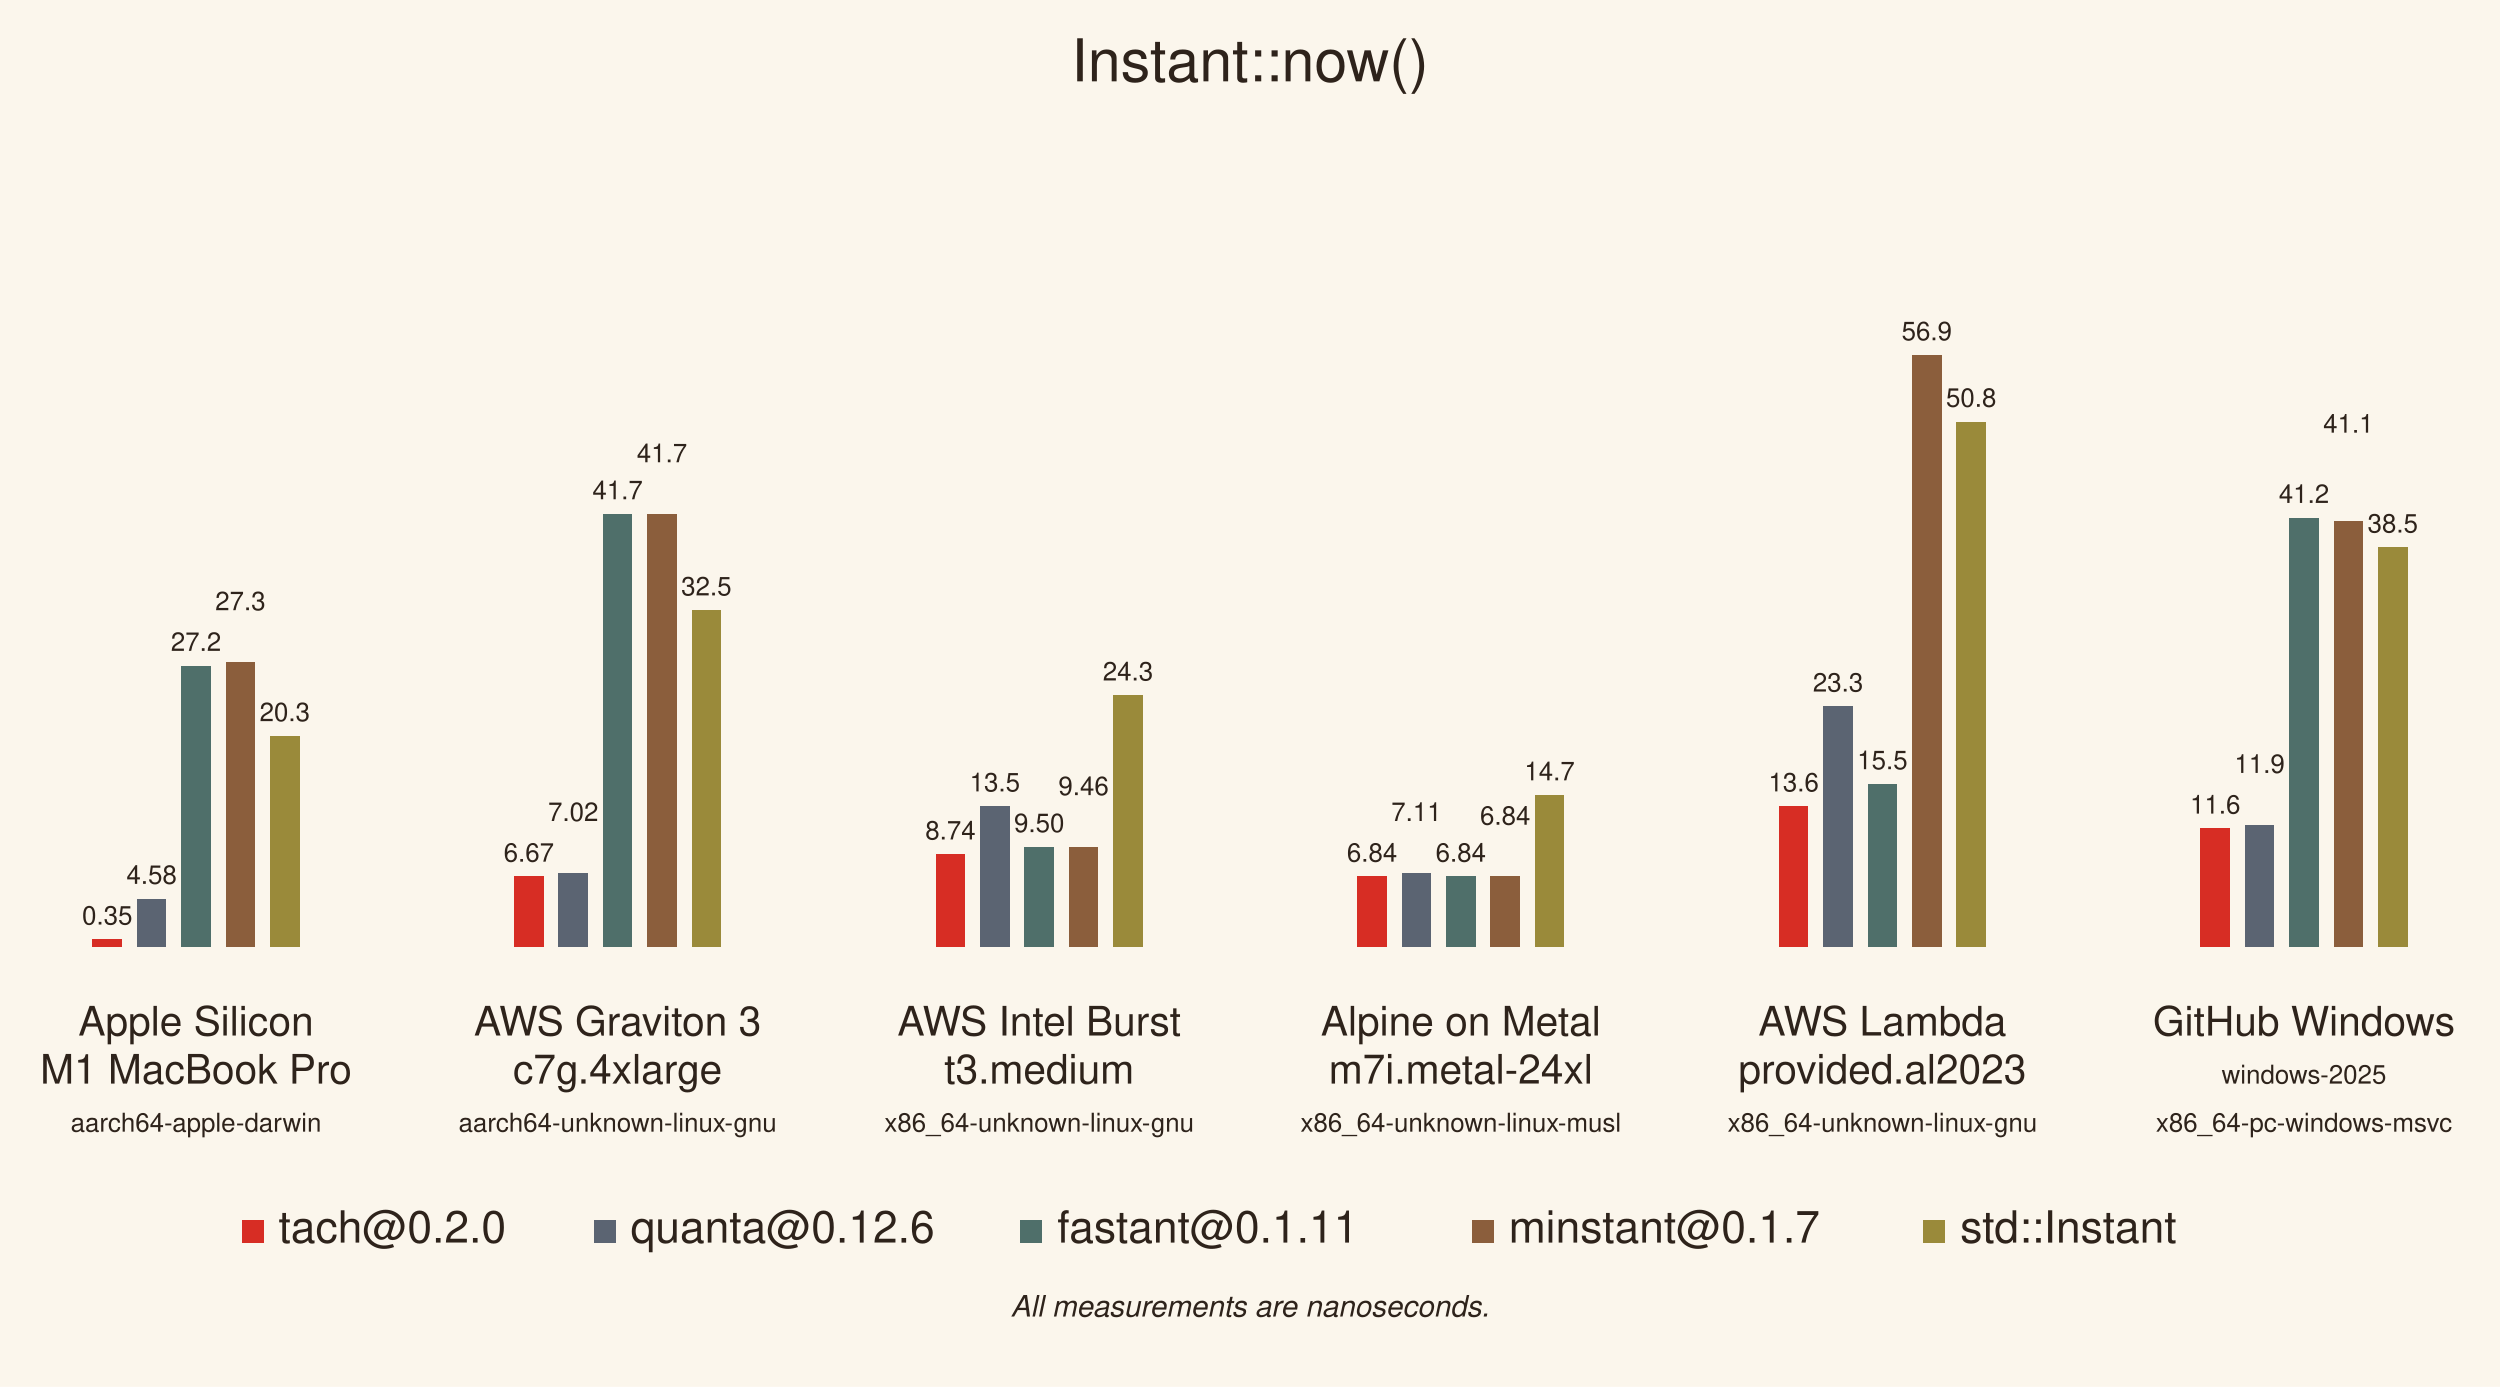
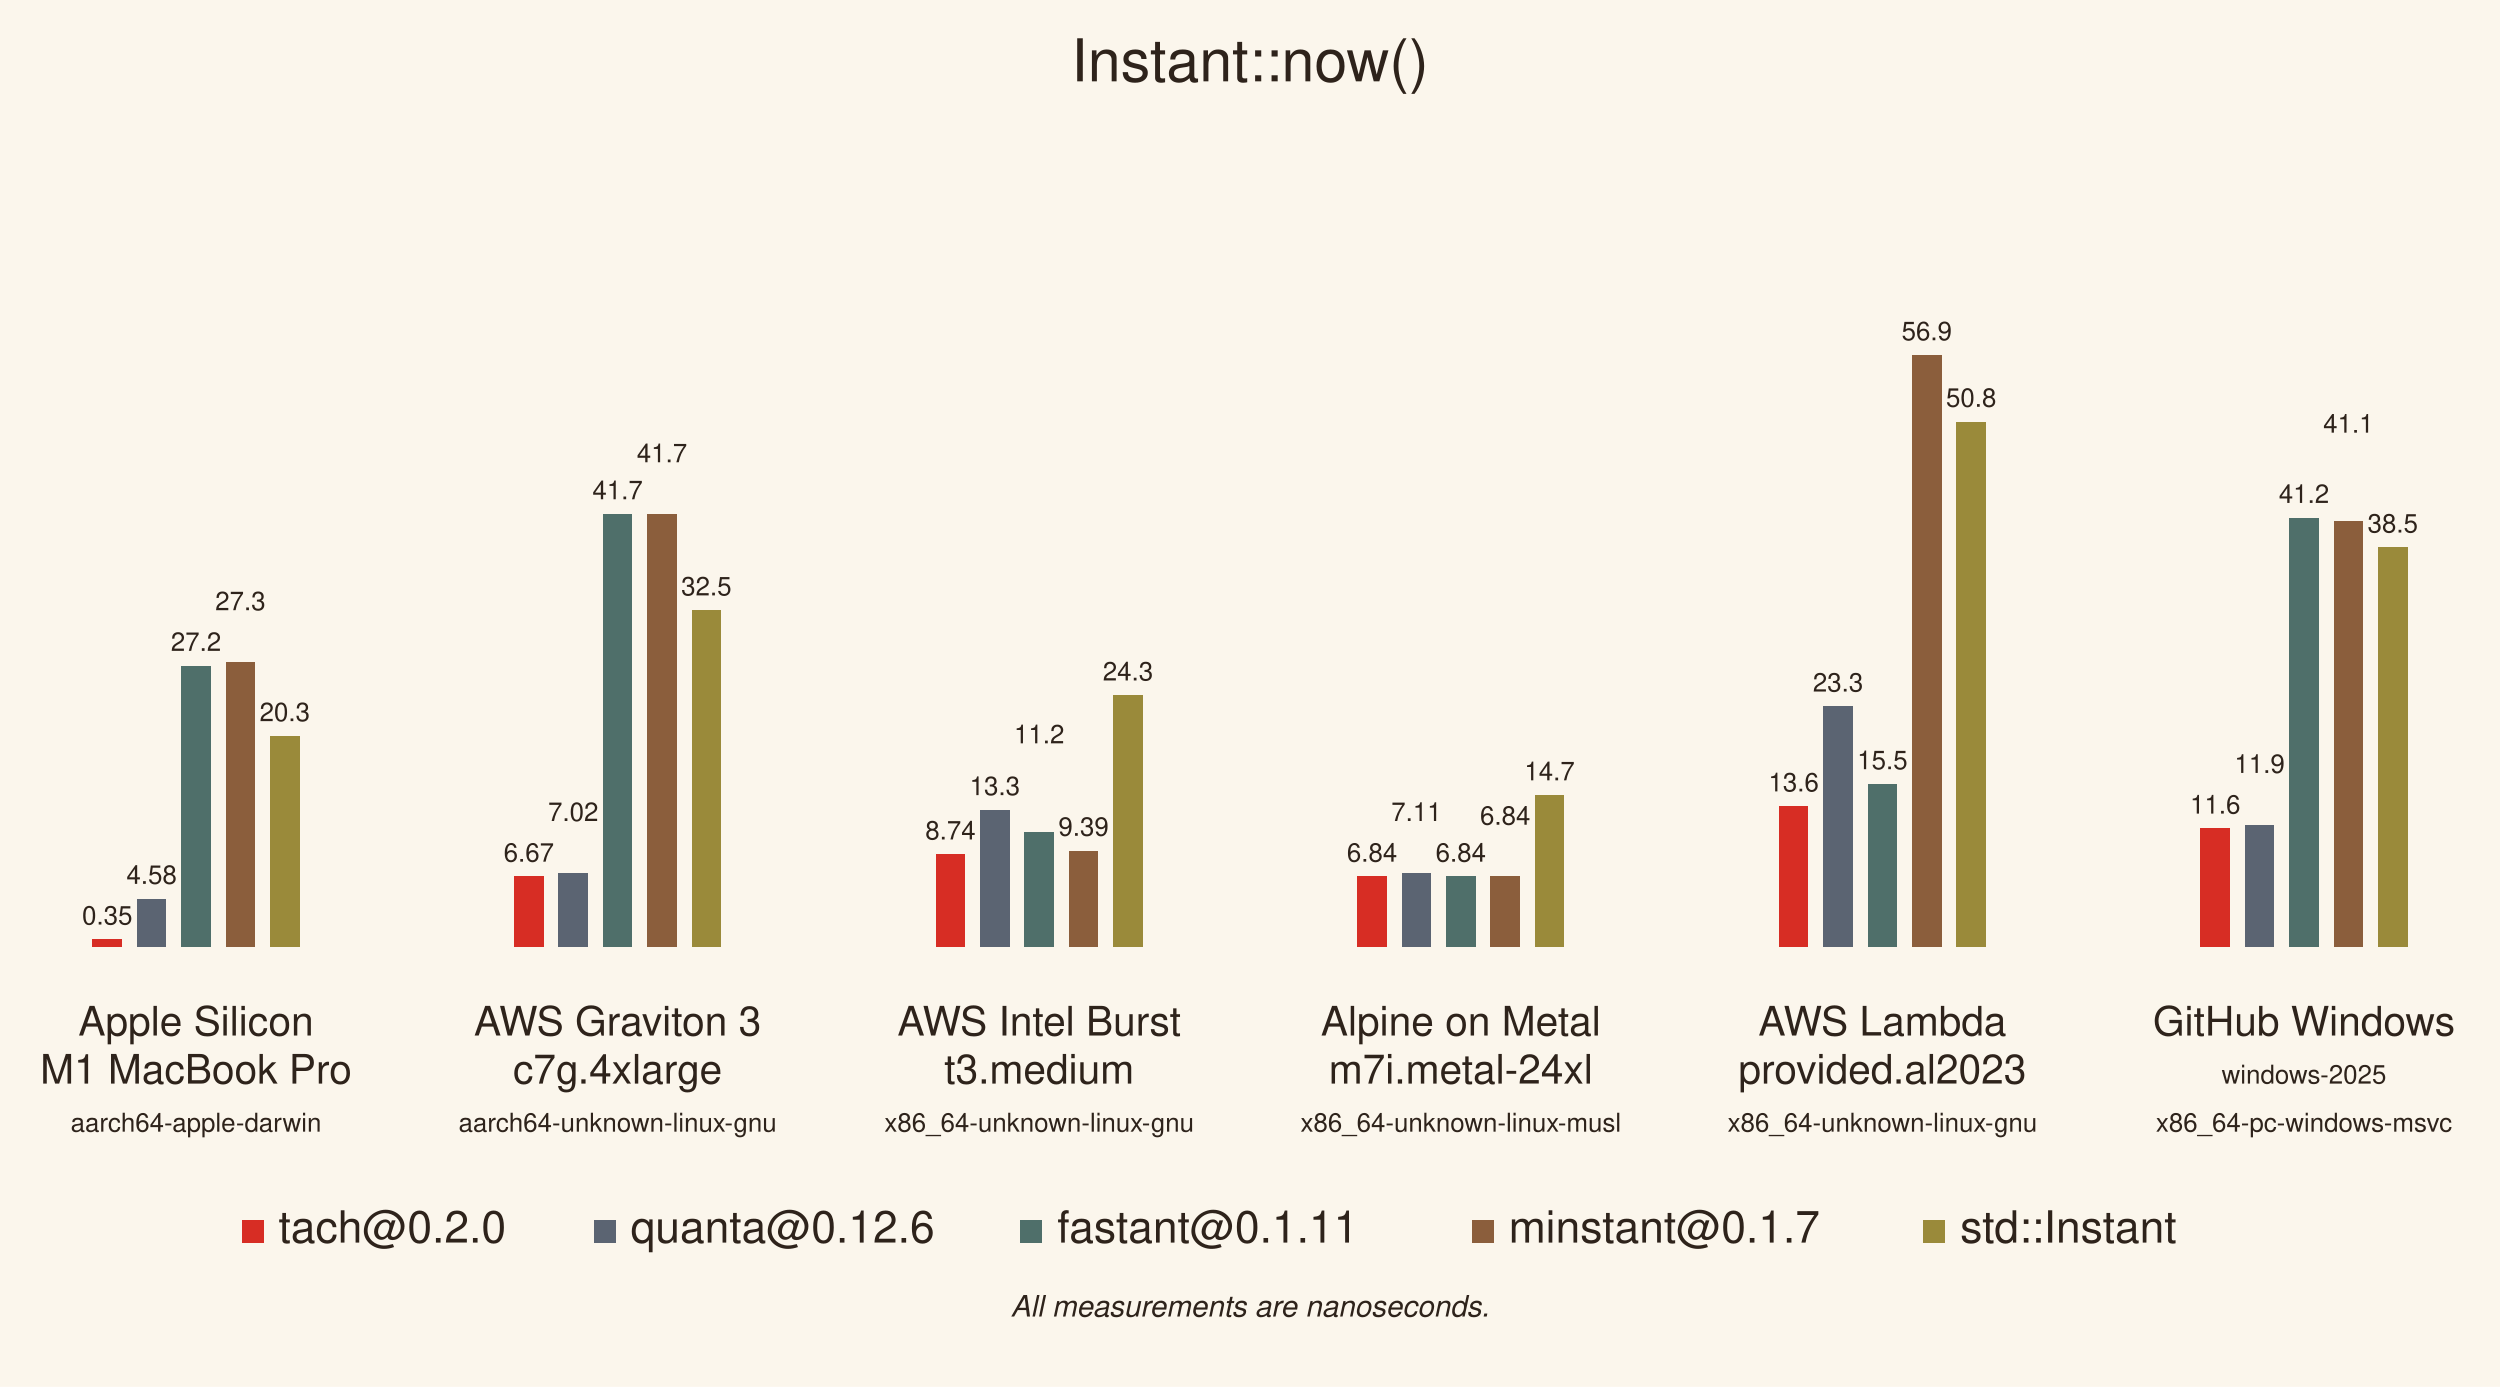
<svg xmlns="http://www.w3.org/2000/svg" width="676" height="375" viewBox="0 0 676 375">
  <rect width="676" height="375" fill="#FBF6EC" />
  <g shape-rendering="crispEdges">
    <text x="338" y="22" text-anchor="middle" font-family="Avenir Next, Helvetica, Arial, sans-serif" font-size="16" fill="#2E231B">Instant::now()</text>
    <rect x="65.32" y="330" width="6" height="6" fill="#D72D24" />
    <text x="75.32" y="336" text-anchor="start" font-family="Avenir Next, Helvetica, Arial, sans-serif" font-size="12" fill="#2E231B">tach@0.2.0</text>
    <rect x="160.52" y="330" width="6" height="6" fill="#5B6472" />
    <text x="170.52" y="336" text-anchor="start" font-family="Avenir Next, Helvetica, Arial, sans-serif" font-size="12" fill="#2E231B">quanta@0.12.6</text>
    <rect x="275.88" y="330" width="6" height="6" fill="#4F6F6A" />
    <text x="285.88" y="336" text-anchor="start" font-family="Avenir Next, Helvetica, Arial, sans-serif" font-size="12" fill="#2E231B">fastant@0.1.11</text>
    <rect x="397.96" y="330" width="6" height="6" fill="#8B5E3C" />
    <text x="407.96" y="336" text-anchor="start" font-family="Avenir Next, Helvetica, Arial, sans-serif" font-size="12" fill="#2E231B">minstant@0.1.7</text>
    <rect x="520.04" y="330" width="6" height="6" fill="#9A8A3A" />
    <text x="530.04" y="336" text-anchor="start" font-family="Avenir Next, Helvetica, Arial, sans-serif" font-size="12" fill="#2E231B">std::Instant</text>
    <text x="338" y="356" text-anchor="middle" font-family="Avenir Next, Helvetica, Arial, sans-serif" font-size="8" font-style="italic" fill="#2E231B">All measurements are nanoseconds.</text>
    <rect x="25" y="254" width="8" height="2" fill="#D72D24" />
    <text x="29" y="250" text-anchor="middle" font-family="Avenir Next, Helvetica, Arial, sans-serif" font-size="7" fill="#2E231B">0.35</text>
    <rect x="37" y="243" width="8" height="13" fill="#5B6472" />
    <text x="41" y="239" text-anchor="middle" font-family="Avenir Next, Helvetica, Arial, sans-serif" font-size="7" fill="#2E231B">4.58</text>
    <rect x="49" y="180" width="8" height="76" fill="#4F6F6A" />
    <text x="53" y="176" text-anchor="middle" font-family="Avenir Next, Helvetica, Arial, sans-serif" font-size="7" fill="#2E231B">27.2</text>
    <rect x="61" y="179" width="8" height="77" fill="#8B5E3C" />
    <text x="65" y="165" text-anchor="middle" font-family="Avenir Next, Helvetica, Arial, sans-serif" font-size="7" fill="#2E231B">27.3</text>
    <rect x="73" y="199" width="8" height="57" fill="#9A8A3A" />
    <text x="77" y="195" text-anchor="middle" font-family="Avenir Next, Helvetica, Arial, sans-serif" font-size="7" fill="#2E231B">20.3</text>
    <text x="53" y="280" text-anchor="middle" font-family="Avenir Next, Helvetica, Arial, sans-serif" font-size="11" fill="#2E231B">Apple Silicon</text>
    <text x="53" y="293" text-anchor="middle" font-family="Avenir Next, Helvetica, Arial, sans-serif" font-size="11" fill="#2E231B">M1 MacBook Pro</text>
    <text x="53" y="306" text-anchor="middle" font-family="Avenir Next, Helvetica, Arial, sans-serif" font-size="7" fill="#2E231B">aarch64-apple-darwin</text>
    <rect x="139" y="237" width="8" height="19" fill="#D72D24" />
    <text x="143" y="233" text-anchor="middle" font-family="Avenir Next, Helvetica, Arial, sans-serif" font-size="7" fill="#2E231B">6.67</text>
    <rect x="151" y="236" width="8" height="20" fill="#5B6472" />
    <text x="155" y="222" text-anchor="middle" font-family="Avenir Next, Helvetica, Arial, sans-serif" font-size="7" fill="#2E231B">7.02</text>
    <rect x="163" y="139" width="8" height="117" fill="#4F6F6A" />
    <text x="167" y="135" text-anchor="middle" font-family="Avenir Next, Helvetica, Arial, sans-serif" font-size="7" fill="#2E231B">41.7</text>
    <rect x="175" y="139" width="8" height="117" fill="#8B5E3C" />
    <text x="179" y="125" text-anchor="middle" font-family="Avenir Next, Helvetica, Arial, sans-serif" font-size="7" fill="#2E231B">41.7</text>
    <rect x="187" y="165" width="8" height="91" fill="#9A8A3A" />
    <text x="191" y="161" text-anchor="middle" font-family="Avenir Next, Helvetica, Arial, sans-serif" font-size="7" fill="#2E231B">32.5</text>
    <text x="167" y="280" text-anchor="middle" font-family="Avenir Next, Helvetica, Arial, sans-serif" font-size="11" fill="#2E231B">AWS Graviton 3</text>
    <text x="167" y="293" text-anchor="middle" font-family="Avenir Next, Helvetica, Arial, sans-serif" font-size="11" fill="#2E231B">c7g.4xlarge</text>
    <text x="167" y="306" text-anchor="middle" font-family="Avenir Next, Helvetica, Arial, sans-serif" font-size="7" fill="#2E231B">aarch64-unknown-linux-gnu</text>
    <rect x="253" y="231" width="8" height="25" fill="#D72D24" />
    <text x="257" y="227" text-anchor="middle" font-family="Avenir Next, Helvetica, Arial, sans-serif" font-size="7" fill="#2E231B">8.74</text>
-     <rect x="265" y="218" width="8" height="38" fill="#5B6472" />
-     <text x="269" y="214" text-anchor="middle" font-family="Avenir Next, Helvetica, Arial, sans-serif" font-size="7" fill="#2E231B">13.5</text>
-     <rect x="277" y="229" width="8" height="27" fill="#4F6F6A" />
-     <text x="281" y="225" text-anchor="middle" font-family="Avenir Next, Helvetica, Arial, sans-serif" font-size="7" fill="#2E231B">9.50</text>
-     <rect x="289" y="229" width="8" height="27" fill="#8B5E3C" />
-     <text x="293" y="215" text-anchor="middle" font-family="Avenir Next, Helvetica, Arial, sans-serif" font-size="7" fill="#2E231B">9.46</text>
+     <rect x="265" y="219" width="8" height="37" fill="#5B6472" />
+     <text x="269" y="215" text-anchor="middle" font-family="Avenir Next, Helvetica, Arial, sans-serif" font-size="7" fill="#2E231B">13.3</text>
+     <rect x="277" y="225" width="8" height="31" fill="#4F6F6A" />
+     <text x="281" y="201" text-anchor="middle" font-family="Avenir Next, Helvetica, Arial, sans-serif" font-size="7" fill="#2E231B">11.2</text>
+     <rect x="289" y="230" width="8" height="26" fill="#8B5E3C" />
+     <text x="293" y="226" text-anchor="middle" font-family="Avenir Next, Helvetica, Arial, sans-serif" font-size="7" fill="#2E231B">9.39</text>
    <rect x="301" y="188" width="8" height="68" fill="#9A8A3A" />
    <text x="305" y="184" text-anchor="middle" font-family="Avenir Next, Helvetica, Arial, sans-serif" font-size="7" fill="#2E231B">24.3</text>
    <text x="281" y="280" text-anchor="middle" font-family="Avenir Next, Helvetica, Arial, sans-serif" font-size="11" fill="#2E231B">AWS Intel Burst</text>
    <text x="281" y="293" text-anchor="middle" font-family="Avenir Next, Helvetica, Arial, sans-serif" font-size="11" fill="#2E231B">t3.medium</text>
    <text x="281" y="306" text-anchor="middle" font-family="Avenir Next, Helvetica, Arial, sans-serif" font-size="7" fill="#2E231B">x86_64-unknown-linux-gnu</text>
    <rect x="367" y="237" width="8" height="19" fill="#D72D24" />
    <text x="371" y="233" text-anchor="middle" font-family="Avenir Next, Helvetica, Arial, sans-serif" font-size="7" fill="#2E231B">6.84</text>
    <rect x="379" y="236" width="8" height="20" fill="#5B6472" />
    <text x="383" y="222" text-anchor="middle" font-family="Avenir Next, Helvetica, Arial, sans-serif" font-size="7" fill="#2E231B">7.11</text>
    <rect x="391" y="237" width="8" height="19" fill="#4F6F6A" />
    <text x="395" y="233" text-anchor="middle" font-family="Avenir Next, Helvetica, Arial, sans-serif" font-size="7" fill="#2E231B">6.84</text>
    <rect x="403" y="237" width="8" height="19" fill="#8B5E3C" />
    <text x="407" y="223" text-anchor="middle" font-family="Avenir Next, Helvetica, Arial, sans-serif" font-size="7" fill="#2E231B">6.84</text>
    <rect x="415" y="215" width="8" height="41" fill="#9A8A3A" />
    <text x="419" y="211" text-anchor="middle" font-family="Avenir Next, Helvetica, Arial, sans-serif" font-size="7" fill="#2E231B">14.7</text>
    <text x="395" y="280" text-anchor="middle" font-family="Avenir Next, Helvetica, Arial, sans-serif" font-size="11" fill="#2E231B">Alpine on Metal</text>
    <text x="395" y="293" text-anchor="middle" font-family="Avenir Next, Helvetica, Arial, sans-serif" font-size="11" fill="#2E231B">m7i.metal-24xl</text>
    <text x="395" y="306" text-anchor="middle" font-family="Avenir Next, Helvetica, Arial, sans-serif" font-size="7" fill="#2E231B">x86_64-unknown-linux-musl</text>
    <rect x="481" y="218" width="8" height="38" fill="#D72D24" />
    <text x="485" y="214" text-anchor="middle" font-family="Avenir Next, Helvetica, Arial, sans-serif" font-size="7" fill="#2E231B">13.6</text>
    <rect x="493" y="191" width="8" height="65" fill="#5B6472" />
    <text x="497" y="187" text-anchor="middle" font-family="Avenir Next, Helvetica, Arial, sans-serif" font-size="7" fill="#2E231B">23.3</text>
    <rect x="505" y="212" width="8" height="44" fill="#4F6F6A" />
    <text x="509" y="208" text-anchor="middle" font-family="Avenir Next, Helvetica, Arial, sans-serif" font-size="7" fill="#2E231B">15.5</text>
    <rect x="517" y="96" width="8" height="160" fill="#8B5E3C" />
    <text x="521" y="92" text-anchor="middle" font-family="Avenir Next, Helvetica, Arial, sans-serif" font-size="7" fill="#2E231B">56.9</text>
    <rect x="529" y="114" width="8" height="142" fill="#9A8A3A" />
    <text x="533" y="110" text-anchor="middle" font-family="Avenir Next, Helvetica, Arial, sans-serif" font-size="7" fill="#2E231B">50.8</text>
    <text x="509" y="280" text-anchor="middle" font-family="Avenir Next, Helvetica, Arial, sans-serif" font-size="11" fill="#2E231B">AWS Lambda</text>
    <text x="509" y="293" text-anchor="middle" font-family="Avenir Next, Helvetica, Arial, sans-serif" font-size="11" fill="#2E231B">provided.al2023</text>
    <text x="509" y="306" text-anchor="middle" font-family="Avenir Next, Helvetica, Arial, sans-serif" font-size="7" fill="#2E231B">x86_64-unknown-linux-gnu</text>
    <rect x="595" y="224" width="8" height="32" fill="#D72D24" />
    <text x="599" y="220" text-anchor="middle" font-family="Avenir Next, Helvetica, Arial, sans-serif" font-size="7" fill="#2E231B">11.6</text>
    <rect x="607" y="223" width="8" height="33" fill="#5B6472" />
    <text x="611" y="209" text-anchor="middle" font-family="Avenir Next, Helvetica, Arial, sans-serif" font-size="7" fill="#2E231B">11.9</text>
    <rect x="619" y="140" width="8" height="116" fill="#4F6F6A" />
    <text x="623" y="136" text-anchor="middle" font-family="Avenir Next, Helvetica, Arial, sans-serif" font-size="7" fill="#2E231B">41.2</text>
    <rect x="631" y="141" width="8" height="115" fill="#8B5E3C" />
    <text x="635" y="117" text-anchor="middle" font-family="Avenir Next, Helvetica, Arial, sans-serif" font-size="7" fill="#2E231B">41.1</text>
    <rect x="643" y="148" width="8" height="108" fill="#9A8A3A" />
    <text x="647" y="144" text-anchor="middle" font-family="Avenir Next, Helvetica, Arial, sans-serif" font-size="7" fill="#2E231B">38.5</text>
    <text x="623" y="280" text-anchor="middle" font-family="Avenir Next, Helvetica, Arial, sans-serif" font-size="11" fill="#2E231B">GitHub Windows</text>
    <text x="623" y="293" text-anchor="middle" font-family="Avenir Next, Helvetica, Arial, sans-serif" font-size="7" fill="#2E231B">windows-2025</text>
    <text x="623" y="306" text-anchor="middle" font-family="Avenir Next, Helvetica, Arial, sans-serif" font-size="7" fill="#2E231B">x86_64-pc-windows-msvc</text>
  </g>
</svg>
